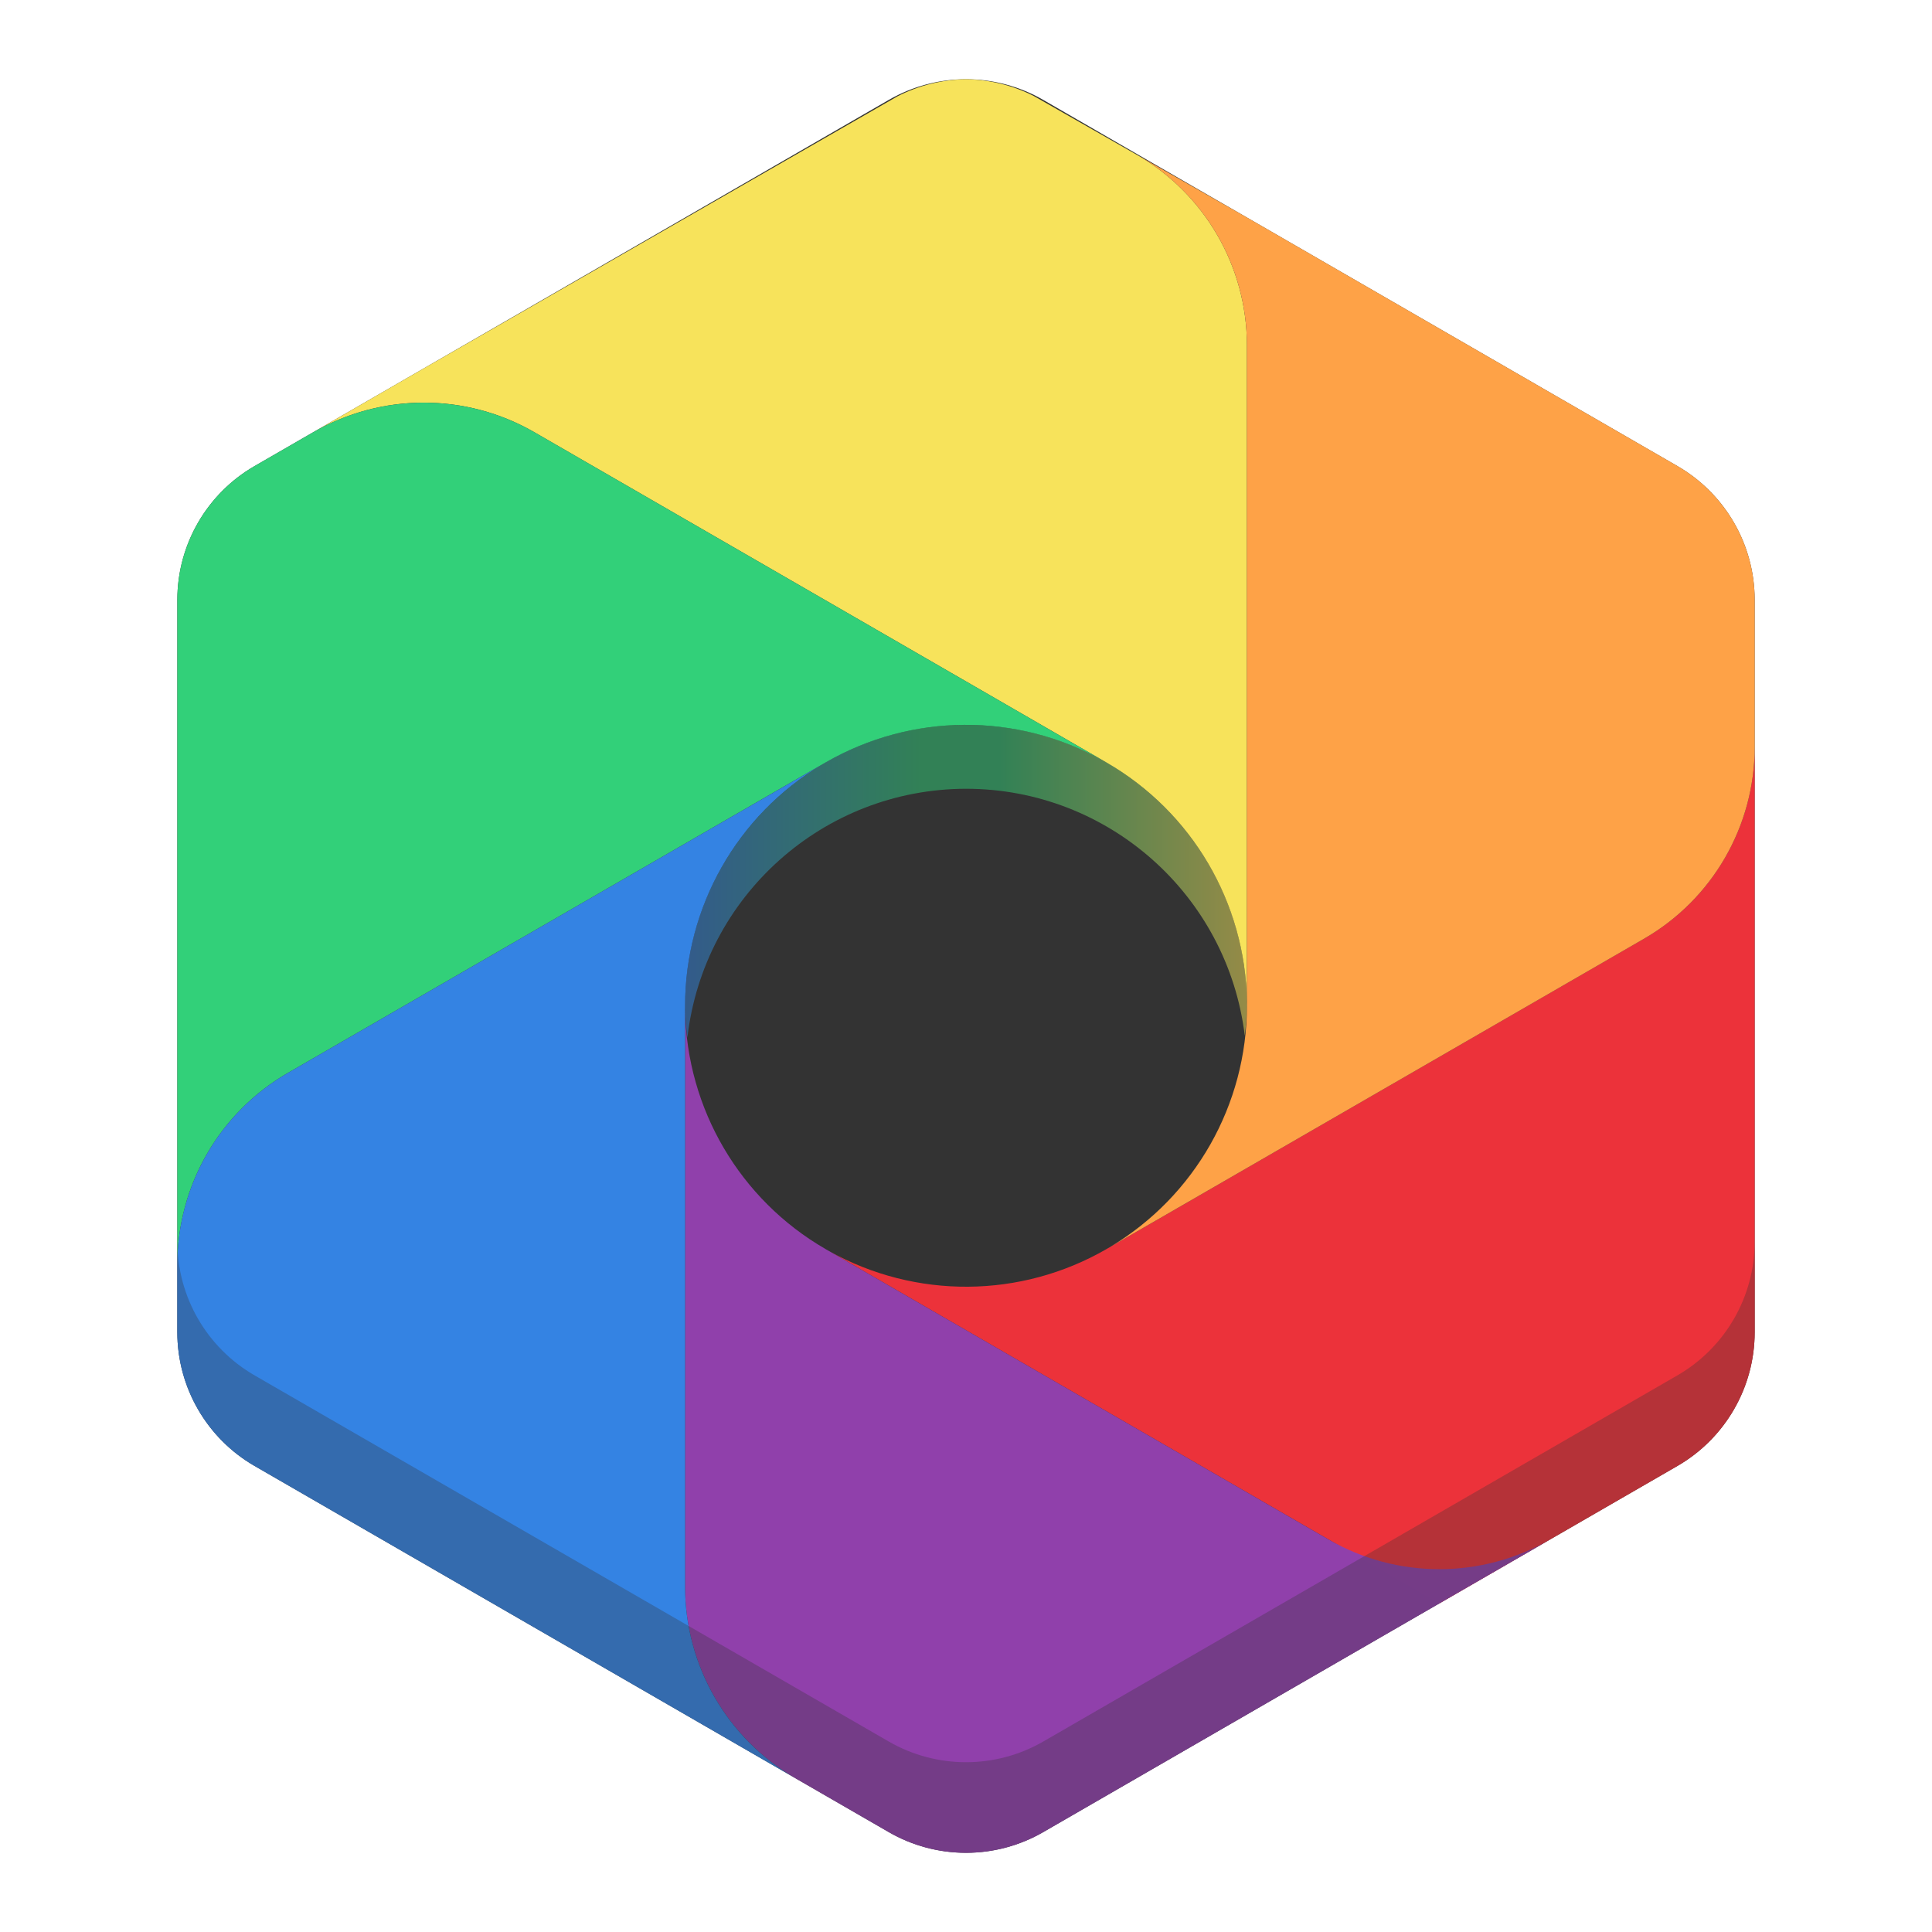
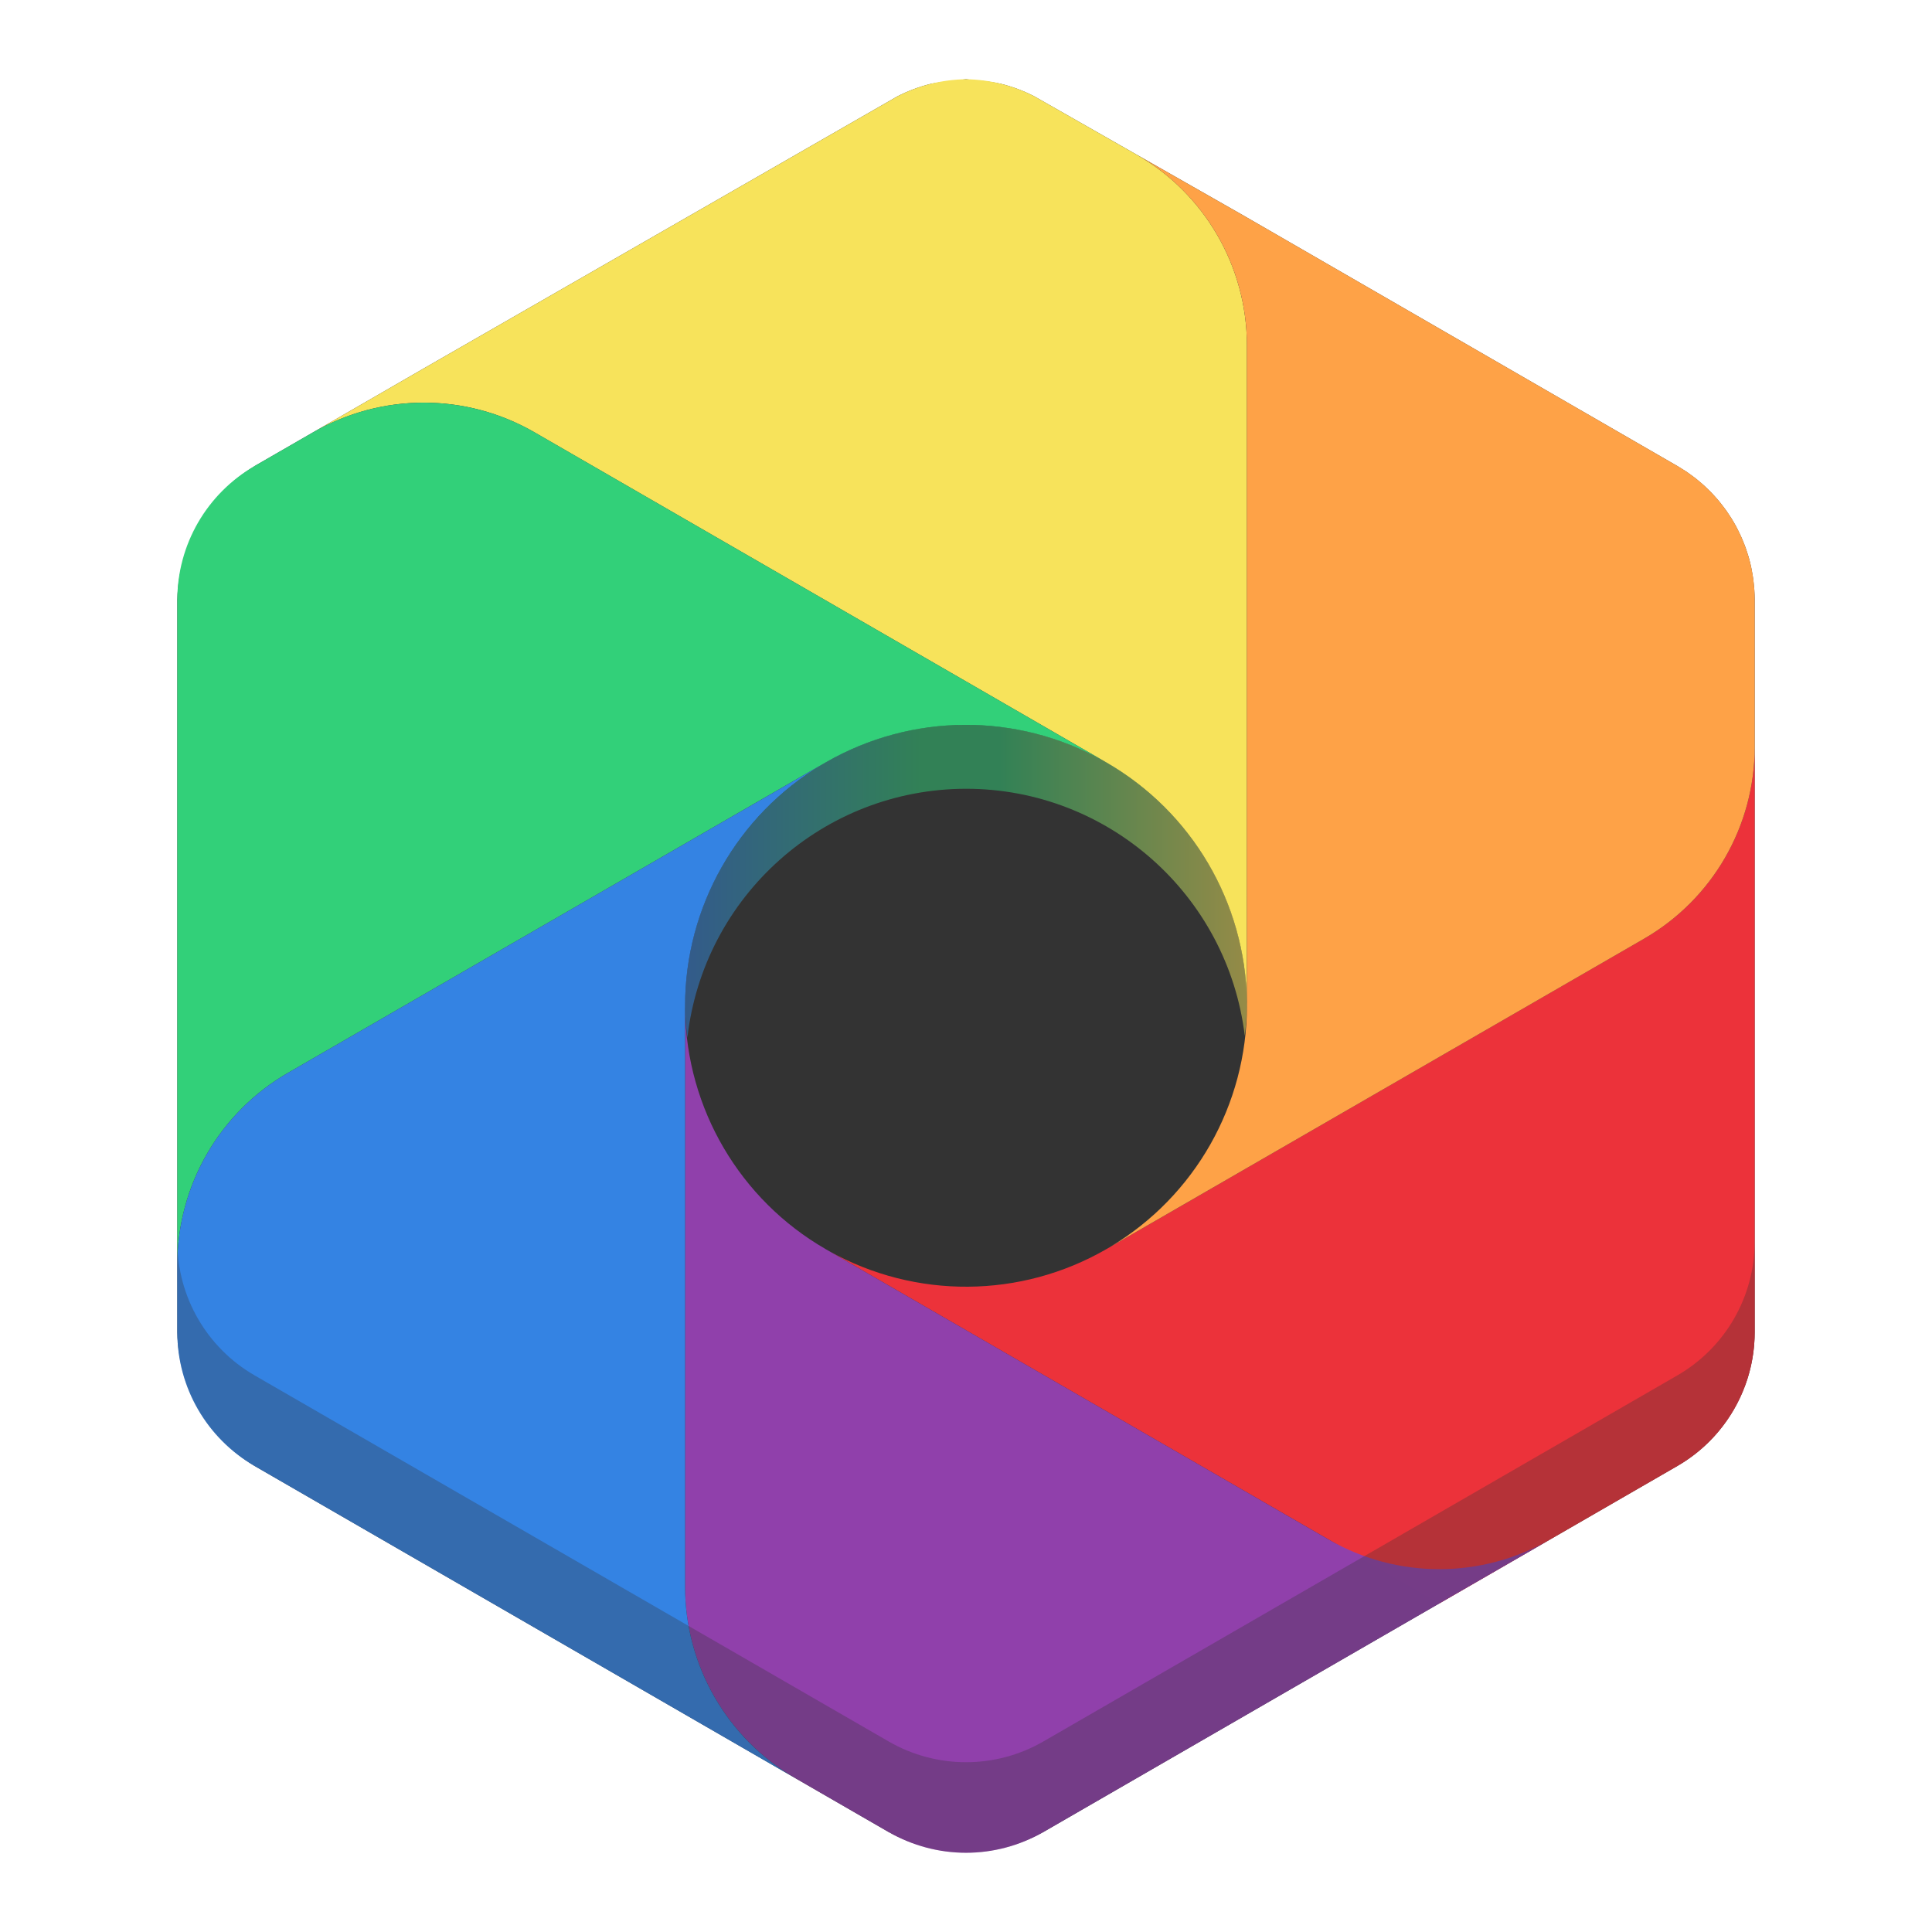
<svg xmlns="http://www.w3.org/2000/svg" xmlns:xlink="http://www.w3.org/1999/xlink" width="128" height="128" viewBox="0 0 128 128" version="1.1" id="svg5">
  <defs id="defs2">
    <linearGradient id="linearGradient1198">
      <stop style="stop-color:#3483e3;stop-opacity:1" offset="0" id="stop1194" />
      <stop style="stop-color:#32d079;stop-opacity:1" offset="0.424" id="stop27406" />
      <stop style="stop-color:#32d079;stop-opacity:1" offset="0.561" id="stop9437" />
      <stop style="stop-color:#f7e35b;stop-opacity:1" offset="1" id="stop1196" />
    </linearGradient>
    <linearGradient y2="236" x2="96" y1="236" x1="32" gradientTransform="translate(604.8168,170.5864)" gradientUnits="userSpaceOnUse" id="linearGradient1099" xlink:href="#linearGradient1036" />
    <linearGradient id="linearGradient1036">
      <stop id="stop1032" offset="0" style="stop-color:#d5d3cf;stop-opacity:1;" />
      <stop id="stop1034" offset="1" style="stop-color:#f6f5f4;stop-opacity:1" />
    </linearGradient>
    <radialGradient r="32" fy="-76" fx="-244" cy="-76" cx="-244" gradientTransform="matrix(0.8833333,0,0,0.8833333,-460.3502,463.1197)" gradientUnits="userSpaceOnUse" id="radialGradient1103" xlink:href="#linearGradient1069" />
    <linearGradient id="linearGradient1069">
      <stop id="stop1065" offset="0" style="stop-color:#d5d3cf;stop-opacity:1" />
      <stop id="stop1067-1" offset="1" style="stop-color:#949390;stop-opacity:1" />
    </linearGradient>
    <linearGradient gradientUnits="userSpaceOnUse" y2="232" x2="64" y1="262.5" x1="64" id="linearGradient1027" xlink:href="#linearGradient1025" gradientTransform="translate(-470.5864,432.8168)" />
    <linearGradient id="linearGradient1025">
      <stop id="stop1021" offset="0" style="stop-color:#9a9996;stop-opacity:1" />
      <stop id="stop1023" offset="1" style="stop-color:#77767b;stop-opacity:1" />
    </linearGradient>
    <clipPath clipPathUnits="userSpaceOnUse" id="clipPath1609-7">
      <path id="path1611-5" d="m 252,116 28,-28 v -8 h -36 v 36 z" style="fill:#e74747;stroke:none;stroke-width:0.25px;stroke-linecap:butt;stroke-linejoin:miter;stroke-opacity:1" />
    </clipPath>
-     <linearGradient xlink:href="#linearGradient1198" id="linearGradient1200" x1="45.142" y1="58.173" x2="82.363" y2="58.173" gradientUnits="userSpaceOnUse" />
+     <linearGradient xlink:href="#linearGradient1198" id="linearGradient1200" x1="45.142" y1="58.173" x2="82.363" y2="58.173" gradientUnits="userSpaceOnUse" gradientTransform="translate(0.24766,0.2142168)" />
  </defs>
  <g id="layer2">
-     <g id="g36710" transform="translate(0.2476573,0.2142168)">
-       <path style="fill:#333333;stroke-width:1.34" id="path59534" transform="matrix(0.7387908,1.279623,-1.279623,0.7387908,99.27279,-66.88345)" d="M 96.466,87.453 68.031,103.87 a 6.928,6.928 2.5219893e-7 0 1 -6.928,0 L 32.668,87.453 a 6.928,6.928 60 0 1 -3.464,-6 l 0,-32.834 a 6.928,6.928 120 0 1 3.464,-6 L 61.103,26.203 a 6.928,6.928 2.5219892e-7 0 1 6.928,0 l 28.435,16.417 a 6.928,6.928 60 0 1 3.464,6 l -10e-7,32.834 a 6.928,6.928 120 0 1 -3.464,6 z" />
-       <g id="g65034" transform="matrix(1.058507,0,0,1.058507,-4.48718,-4.387906)">
-         <path id="path57149" style="opacity:1;fill:#ed333b;fill-opacity:0.994;stroke:none;stroke-width:0;stroke-miterlimit:4;stroke-dasharray:none;stroke-opacity:1" d="m 113.832,50.699 a 13.856,13.856 0 0 1 -6.926,11.998 l -33.654,19.432 a 17.583,17.583 0 0 1 -17.346,0.125 l 8.562,4.945 29.623,17.104 14.904,-8.605 a 9.671,9.671 0 0 0 4.836,-8.375 V 58.699 Z" />
-         <path id="path57151" style="opacity:1;fill:#9141ac;fill-opacity:0.994;stroke:none;stroke-width:0;stroke-miterlimit:4;stroke-dasharray:none;stroke-opacity:1" d="m 46.887,66.895 v 0.264 a 17.583,17.583 0 0 1 0.002,-0.258 z m 0,0.264 -0.002,9.889 v 26.207 a 13.856,13.856 0 0 0 6.926,11.998 l 0.002,0.002 5.82,3.359 a 9.671,9.671 0 0 0 9.67,0 l 24.789,-14.311 6.924,-3.998 a 13.856,13.856 0 0 1 -13.852,-0.002 L 55.678,82.123 A 17.583,17.583 0 0 1 46.887,67.158 Z" />
-         <path id="path57153" style="opacity:1;fill:#f8e45c;fill-opacity:0.994;stroke:none;stroke-width:0;stroke-miterlimit:4;stroke-dasharray:none;stroke-opacity:1" d="M 64.469,8.902 A 9.671,9.671 0 0 0 60.176,9.973 L 30.531,27 23.604,31 a 13.856,13.856 0 0 1 13.855,0 l 27.01,15.592 8.789,5.076 a 17.583,17.583 0 0 1 8.791,14.965 l 0.002,-9.889 v -31.188 A 13.768,13.768 0 0 0 75.1,13.596 L 68.701,9.947 A 9.671,9.671 0 0 0 64.469,8.902 Z M 82.049,66.633 a 17.583,17.583 0 0 1 -0.002,0.258 l 0.002,0.006 z" />
-         <path id="path56870" style="opacity:1;fill:#ffa348;fill-opacity:0.994;stroke:none;stroke-width:0;stroke-miterlimit:4;stroke-dasharray:none;stroke-opacity:1" d="m 75.1,13.596 a 13.768,13.768 0 0 1 6.951,11.961 v 31.188 10.15 a 17.583,17.583 0 0 1 -8.564,15.096 l 8.564,-4.943 19.738,-11.395 5.117,-2.955 a 13.856,13.856 0 0 0 6.926,-11.998 V 41.49 A 9.671,9.671 0 0 0 109.016,33.125 l -0.019,-0.012 -26.945,-15.557 -0.055,-0.031 z m -1.613,68.395 a 17.583,17.583 0 0 1 -0.225,0.127 l -0.004,0.004 z" />
-         <path id="path57155" style="opacity:1;fill:#33d17a;fill-opacity:0.994;stroke:none;stroke-width:0;stroke-miterlimit:4;stroke-dasharray:none;stroke-opacity:1" d="M 31.256,29.164 A 13.856,13.856 0 0 0 29.082,29.221 13.856,13.856 0 0 0 23.604,31 l -3.672,2.119 a 9.671,9.671 0 0 0 -4.828,8.371 v 33.602 8 a 13.856,13.856 0 0 1 6.93,-12 L 46.885,56.744 55.703,51.652 A 17.583,17.583 0 0 1 73.029,51.537 L 64.469,46.592 h -0.002 L 37.459,31 a 13.856,13.856 0 0 0 -6.203,-1.836 z" />
-         <path id="path57157" style="opacity:1;fill:#3584e4;fill-opacity:0.994;stroke:none;stroke-width:0;stroke-miterlimit:4;stroke-dasharray:none;stroke-opacity:1" d="m 55.678,51.67 -0.229,0.131 a 17.583,17.583 0 0 1 0.225,-0.127 z m -0.229,0.131 -8.564,4.943 -24.852,14.348 a 13.856,13.856 0 0 0 -6.93,12 v 4.23 a 9.671,9.671 0 0 0 4.836,8.375 L 46.885,111.254 53.805,115.25 A 13.856,13.856 0 0 1 46.885,103.254 V 66.896 a 17.583,17.583 0 0 1 8.564,-15.096 z" />
-       </g>
-       <path id="path64946" style="opacity:0.5;fill:url(#linearGradient1200);fill-opacity:1;stroke:none;stroke-width:0;stroke-miterlimit:4;stroke-dasharray:none;stroke-opacity:1" d="M 63.752,47.809 A 18.612,18.612 0 0 0 45.142,66.42 18.612,18.612 0 0 0 45.293,68.537 18.612,18.612 0 0 1 63.752,52.043 18.612,18.612 0 0 1 82.223,68.406 18.612,18.612 0 0 0 82.363,66.42 18.612,18.612 0 0 0 63.752,47.809 Z" />
-       <path id="path987" style="fill:#333333;fill-opacity:0.3;stroke-width:1.98" d="m 63.752,122.537 a 10.237,10.237 0 0 1 -5.117,-1.371 L 16.619,96.908 a 10.237,10.237 0 0 1 -5.119,-8.865 v -6 a 10.237,10.237 0 0 0 5.119,8.865 l 42.016,24.258 a 10.237,10.237 0 0 0 10.236,0 L 110.885,90.908 a 10.237,10.237 0 0 0 5.119,-8.865 v 6 a 10.237,10.237 0 0 1 -5.119,8.865 L 68.871,121.166 a 10.237,10.237 0 0 1 -5.119,1.371 z" />
-     </g>
+     <path id="path59534" style="fill:#333333;stroke-width:1.34" d="M 30.133 45.155 A 6.928 6.928 45 0 0 29.894 45.731 A 6.928 6.928 0 0 0 29.519 46.637 A 6.928 6.928 45 0 0 29.259 48.202 L 29.205 72.692 L 29.205 78.424 L 29.204 81.453 L 29.204 81.46 A 6.928 6.928 45 0 0 29.208 81.48 A 6.928 6.928 45 0 0 29.58 83.587 A 6.928 6.928 45 0 0 29.825 84.176 A 6.928 6.928 45 0 0 30.623 85.557 A 6.928 6.928 45 0 0 31.015 86.067 A 6.928 6.928 45 0 0 32.667 87.453 A 6.928 6.928 45 0 0 32.669 87.454 L 53.514 99.489 L 58.478 102.355 L 61.103 103.87 A 6.928 6.928 45 0 0 63.132 104.61 A 6.928 6.928 45 0 0 63.774 104.693 A 6.928 6.928 45 0 0 65.364 104.694 A 6.928 6.928 45 0 0 66 104.609 A 6.928 6.928 45 0 0 68.031 103.87 L 87.334 92.725 L 92.291 89.863 A 9.926 9.926 0 0 0 92.295 89.861 L 94.844 88.389 L 96.465 87.453 L 96.466 87.452 A 6.928 6.928 45 0 0 98.127 86.057 A 6.928 6.928 0 0 0 98.503 85.567 A 6.928 6.928 45 0 0 99.315 84.161 A 6.928 6.928 0 0 0 99.552 83.589 A 6.928 6.928 45 0 0 99.929 81.453 L 99.929 60.949 L 99.93 55.221 L 99.93 48.62 A 6.928 6.928 45 0 0 99.516 46.265 A 6.928 6.928 45 0 0 99.504 46.235 A 6.928 6.928 45 0 0 98.317 44.18 A 6.928 6.928 45 0 0 98.3 44.157 A 6.928 6.928 45 0 0 96.466 42.619 L 78.708 32.367 L 73.745 29.501 L 68.032 26.203 A 6.928 6.928 45 0 0 68.031 26.202 A 6.928 6.928 45 0 0 67.638 25.994 A 6.928 6.928 45 0 0 67.53 25.943 A 6.928 6.928 45 0 0 67.237 25.813 A 6.928 6.928 45 0 0 67.089 25.753 A 6.928 6.928 45 0 0 66.817 25.653 A 6.928 6.928 45 0 0 66.673 25.603 A 6.928 6.928 45 0 0 66.267 25.486 A 6.928 6.928 45 0 0 66.262 25.485 A 6.928 6.928 45 0 0 66.166 25.463 A 6.928 6.928 45 0 0 65.834 25.392 A 6.928 6.928 45 0 0 65.675 25.365 A 6.928 6.928 45 0 0 65.375 25.324 A 6.928 6.928 45 0 0 65.24 25.309 A 6.928 6.928 45 0 0 64.941 25.287 A 6.928 6.928 45 0 0 64.77 25.278 A 6.928 6.928 45 0 0 64.758 25.277 A 6.928 6.928 45 0 0 64.359 25.278 A 6.928 6.928 45 0 0 64.214 25.286 A 6.928 6.928 45 0 0 63.935 25.304 A 6.928 6.928 45 0 0 63.736 25.327 A 6.928 6.928 45 0 0 63.48 25.362 A 6.928 6.928 45 0 0 63.306 25.391 A 6.928 6.928 45 0 0 63.06 25.443 A 6.928 6.928 45 0 0 62.866 25.487 A 6.928 6.928 45 0 0 62.817 25.501 A 6.928 6.928 45 0 0 62.465 25.602 A 6.928 6.928 45 0 0 62.363 25.636 A 6.928 6.928 45 0 0 62.047 25.75 A 6.928 6.928 45 0 0 61.899 25.811 A 6.928 6.928 45 0 0 61.64 25.925 A 6.928 6.928 45 0 0 61.494 25.994 A 6.928 6.928 45 0 0 61.191 26.155 A 6.928 6.928 45 0 0 61.116 26.194 L 61.102 26.203 L 41.8 37.347 L 41.761 37.369 L 41.678 37.417 L 36.852 40.24 L 32.301 42.902 A 6.928 6.928 0 0 0 32.297 42.904 A 6.928 6.928 45 0 0 32.286 42.913 A 6.928 6.928 45 0 0 31.099 43.895 A 6.928 6.928 0 0 0 30.368 44.846 A 6.928 6.928 45 0 0 30.133 45.155 z M 30.063 74.386 A 9.926 9.926 0 0 0 29.422 76.36 A 9.926 9.926 0 0 1 29.422 76.359 A 9.926 9.926 0 0 1 30.063 74.386 z M 84.386 90.71 A 9.926 9.926 0 0 0 85.609 91.038 A 9.926 9.926 0 0 1 85.608 91.039 A 9.926 9.926 0 0 1 84.386 90.71 z " transform="matrix(0.7387908,1.279623,-1.279623,0.7387908,99.52044,-66.66923)" />
+     <path id="path57149" style="fill:#ed333b;fill-opacity:0.994;stroke:none;stroke-width:0;stroke-miterlimit:4;stroke-dasharray:none;stroke-opacity:1" d="m 116.253,49.492 a 14.667,14.667 0 0 1 -7.331,12.7 L 73.298,82.76 A 18.612,18.612 0 0 1 54.938,82.893 l 9.063,5.235 31.356,18.104 15.776,-9.109 a 10.237,10.237 0 0 0 5.119,-8.865 V 57.96 Z" />
+     <path id="path57151" style="fill:#9141ac;fill-opacity:0.994;stroke:none;stroke-width:0;stroke-miterlimit:4;stroke-dasharray:none;stroke-opacity:1" d="m 45.39,66.635 v 0.279 a 18.612,18.612 0 0 1 0.002,-0.273 z m 0,0.279 -0.002,10.467 v 27.74 a 14.667,14.667 0 0 0 7.331,12.7 l 0.002,0.002 6.161,3.556 a 10.237,10.237 0 0 0 10.236,0 l 26.239,-15.148 7.329,-4.232 a 14.667,14.667 0 0 1 -14.662,-0.002 L 54.696,82.754 A 18.612,18.612 0 0 1 45.39,66.914 Z" />
+     <path id="path57153" style="fill:#f8e45c;fill-opacity:0.994;stroke:none;stroke-width:0;stroke-miterlimit:4;stroke-dasharray:none;stroke-opacity:1" d="m 64.001,5.25 a 10.237,10.237 0 0 0 -4.544,1.133 l -31.379,18.024 -7.333,4.234 a 14.667,14.667 0 0 1 14.666,0 l 28.59,16.504 9.303,5.373 a 18.612,18.612 0 0 1 9.305,15.84 l 0.002,-10.467 V 22.878 a 14.573,14.573 0 0 0 -7.358,-12.661 L 68.481,6.356 A 10.237,10.237 0 0 0 64.001,5.25 Z M 82.61,66.358 a 18.612,18.612 0 0 1 -0.002,0.273 l 0.002,0.006 z" />
+     <path id="path56870" style="fill:#ffa348;fill-opacity:0.994;stroke:none;stroke-width:0;stroke-miterlimit:4;stroke-dasharray:none;stroke-opacity:1" d="m 75.254,10.217 a 14.573,14.573 0 0 1 7.358,12.661 V 55.89 66.635 a 18.612,18.612 0 0 1 -9.066,15.979 l 9.066,-5.233 20.893,-12.061 5.417,-3.128 a 14.667,14.667 0 0 0 7.331,-12.7 v -9.748 a 10.237,10.237 0 0 0 -5.098,-8.855 l -0.021,-0.012 L 82.612,14.41 82.554,14.377 Z m -1.708,72.396 a 18.612,18.612 0 0 1 -0.238,0.134 l -0.004,0.004 z" />
+     <path id="path57155" style="fill:#33d17a;fill-opacity:0.994;stroke:none;stroke-width:0;stroke-miterlimit:4;stroke-dasharray:none;stroke-opacity:1" d="m 28.845,26.697 a 14.667,14.667 0 0 0 -2.301,0.06 14.667,14.667 0 0 0 -5.799,1.883 l -3.887,2.243 a 10.237,10.237 0 0 0 -5.111,8.861 v 35.568 8.468 a 14.667,14.667 0 0 1 7.335,-12.702 l 26.306,-15.187 9.334,-5.39 a 18.612,18.612 0 0 1 18.34,-0.122 l -9.061,-5.235 h -0.002 L 35.411,28.64 a 14.667,14.667 0 0 0 -6.566,-1.943 z" />
+     <path id="path57157" style="fill:#3584e4;fill-opacity:0.994;stroke:none;stroke-width:0;stroke-miterlimit:4;stroke-dasharray:none;stroke-opacity:1" d="m 54.696,50.519 -0.242,0.139 a 18.612,18.612 0 0 1 0.238,-0.134 z m -0.242,0.139 -9.066,5.233 -26.306,15.187 a 14.667,14.667 0 0 0 -7.335,12.702 v 4.478 a 10.237,10.237 0 0 0 5.119,8.865 l 28.522,16.467 7.325,4.23 A 14.667,14.667 0 0 1 45.388,105.121 V 66.637 a 18.612,18.612 0 0 1 9.066,-15.979 z" />
+     <path id="path64946" style="opacity:0.5;fill:url(#linearGradient1200);fill-opacity:1;stroke:none;stroke-width:0;stroke-miterlimit:4;stroke-dasharray:none;stroke-opacity:1" d="M 64,48.023 A 18.612,18.612 0 0 0 45.389,66.634 18.612,18.612 0 0 0 45.54,68.751 18.612,18.612 0 0 1 64,52.257 18.612,18.612 0 0 1 82.47,68.621 18.612,18.612 0 0 0 82.611,66.634 18.612,18.612 0 0 0 64,48.023 Z" />
+     <path id="path987" style="fill:#333333;fill-opacity:0.3;stroke-width:1.98" d="m 63.999,122.751 a 10.237,10.237 0 0 1 -5.117,-1.371 L 16.867,97.122 a 10.237,10.237 0 0 1 -5.119,-8.865 v -6 a 10.237,10.237 0 0 0 5.119,8.865 l 42.016,24.258 a 10.237,10.237 0 0 0 10.236,0 L 111.132,91.122 a 10.237,10.237 0 0 0 5.119,-8.865 v 6 a 10.237,10.237 0 0 1 -5.119,8.865 L 69.119,121.38 a 10.237,10.237 0 0 1 -5.119,1.371 z" />
  </g>
</svg>
